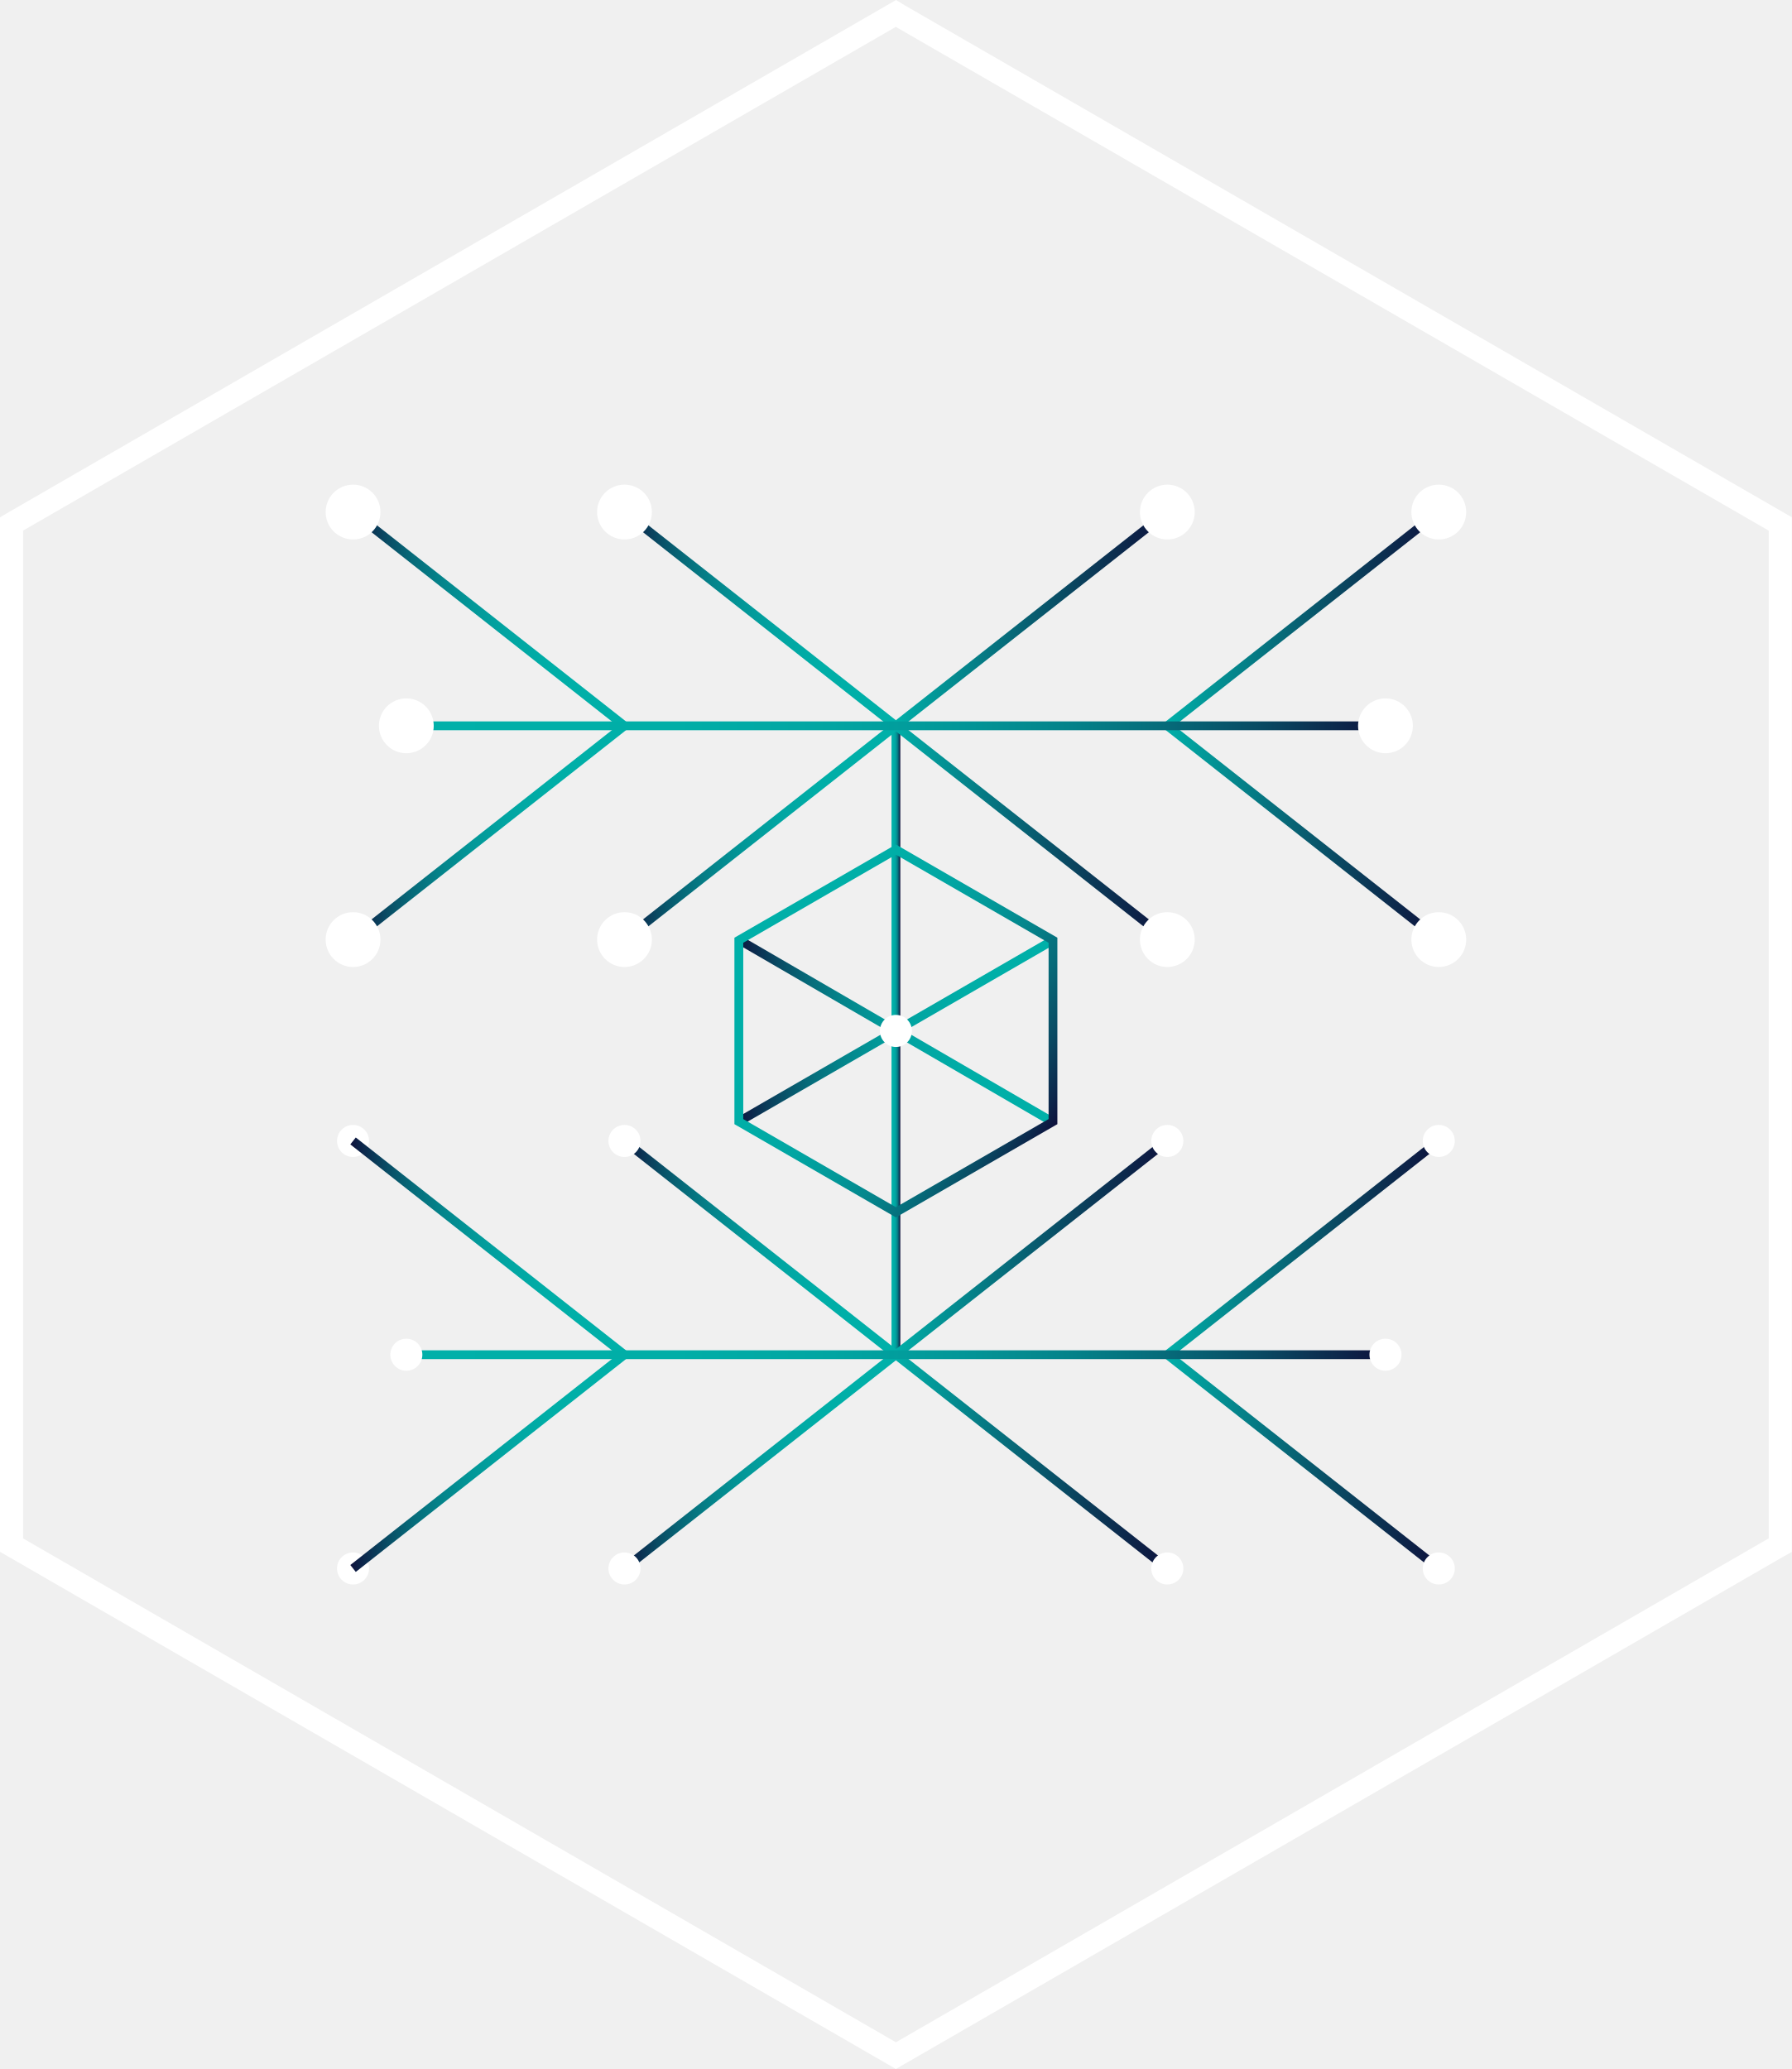
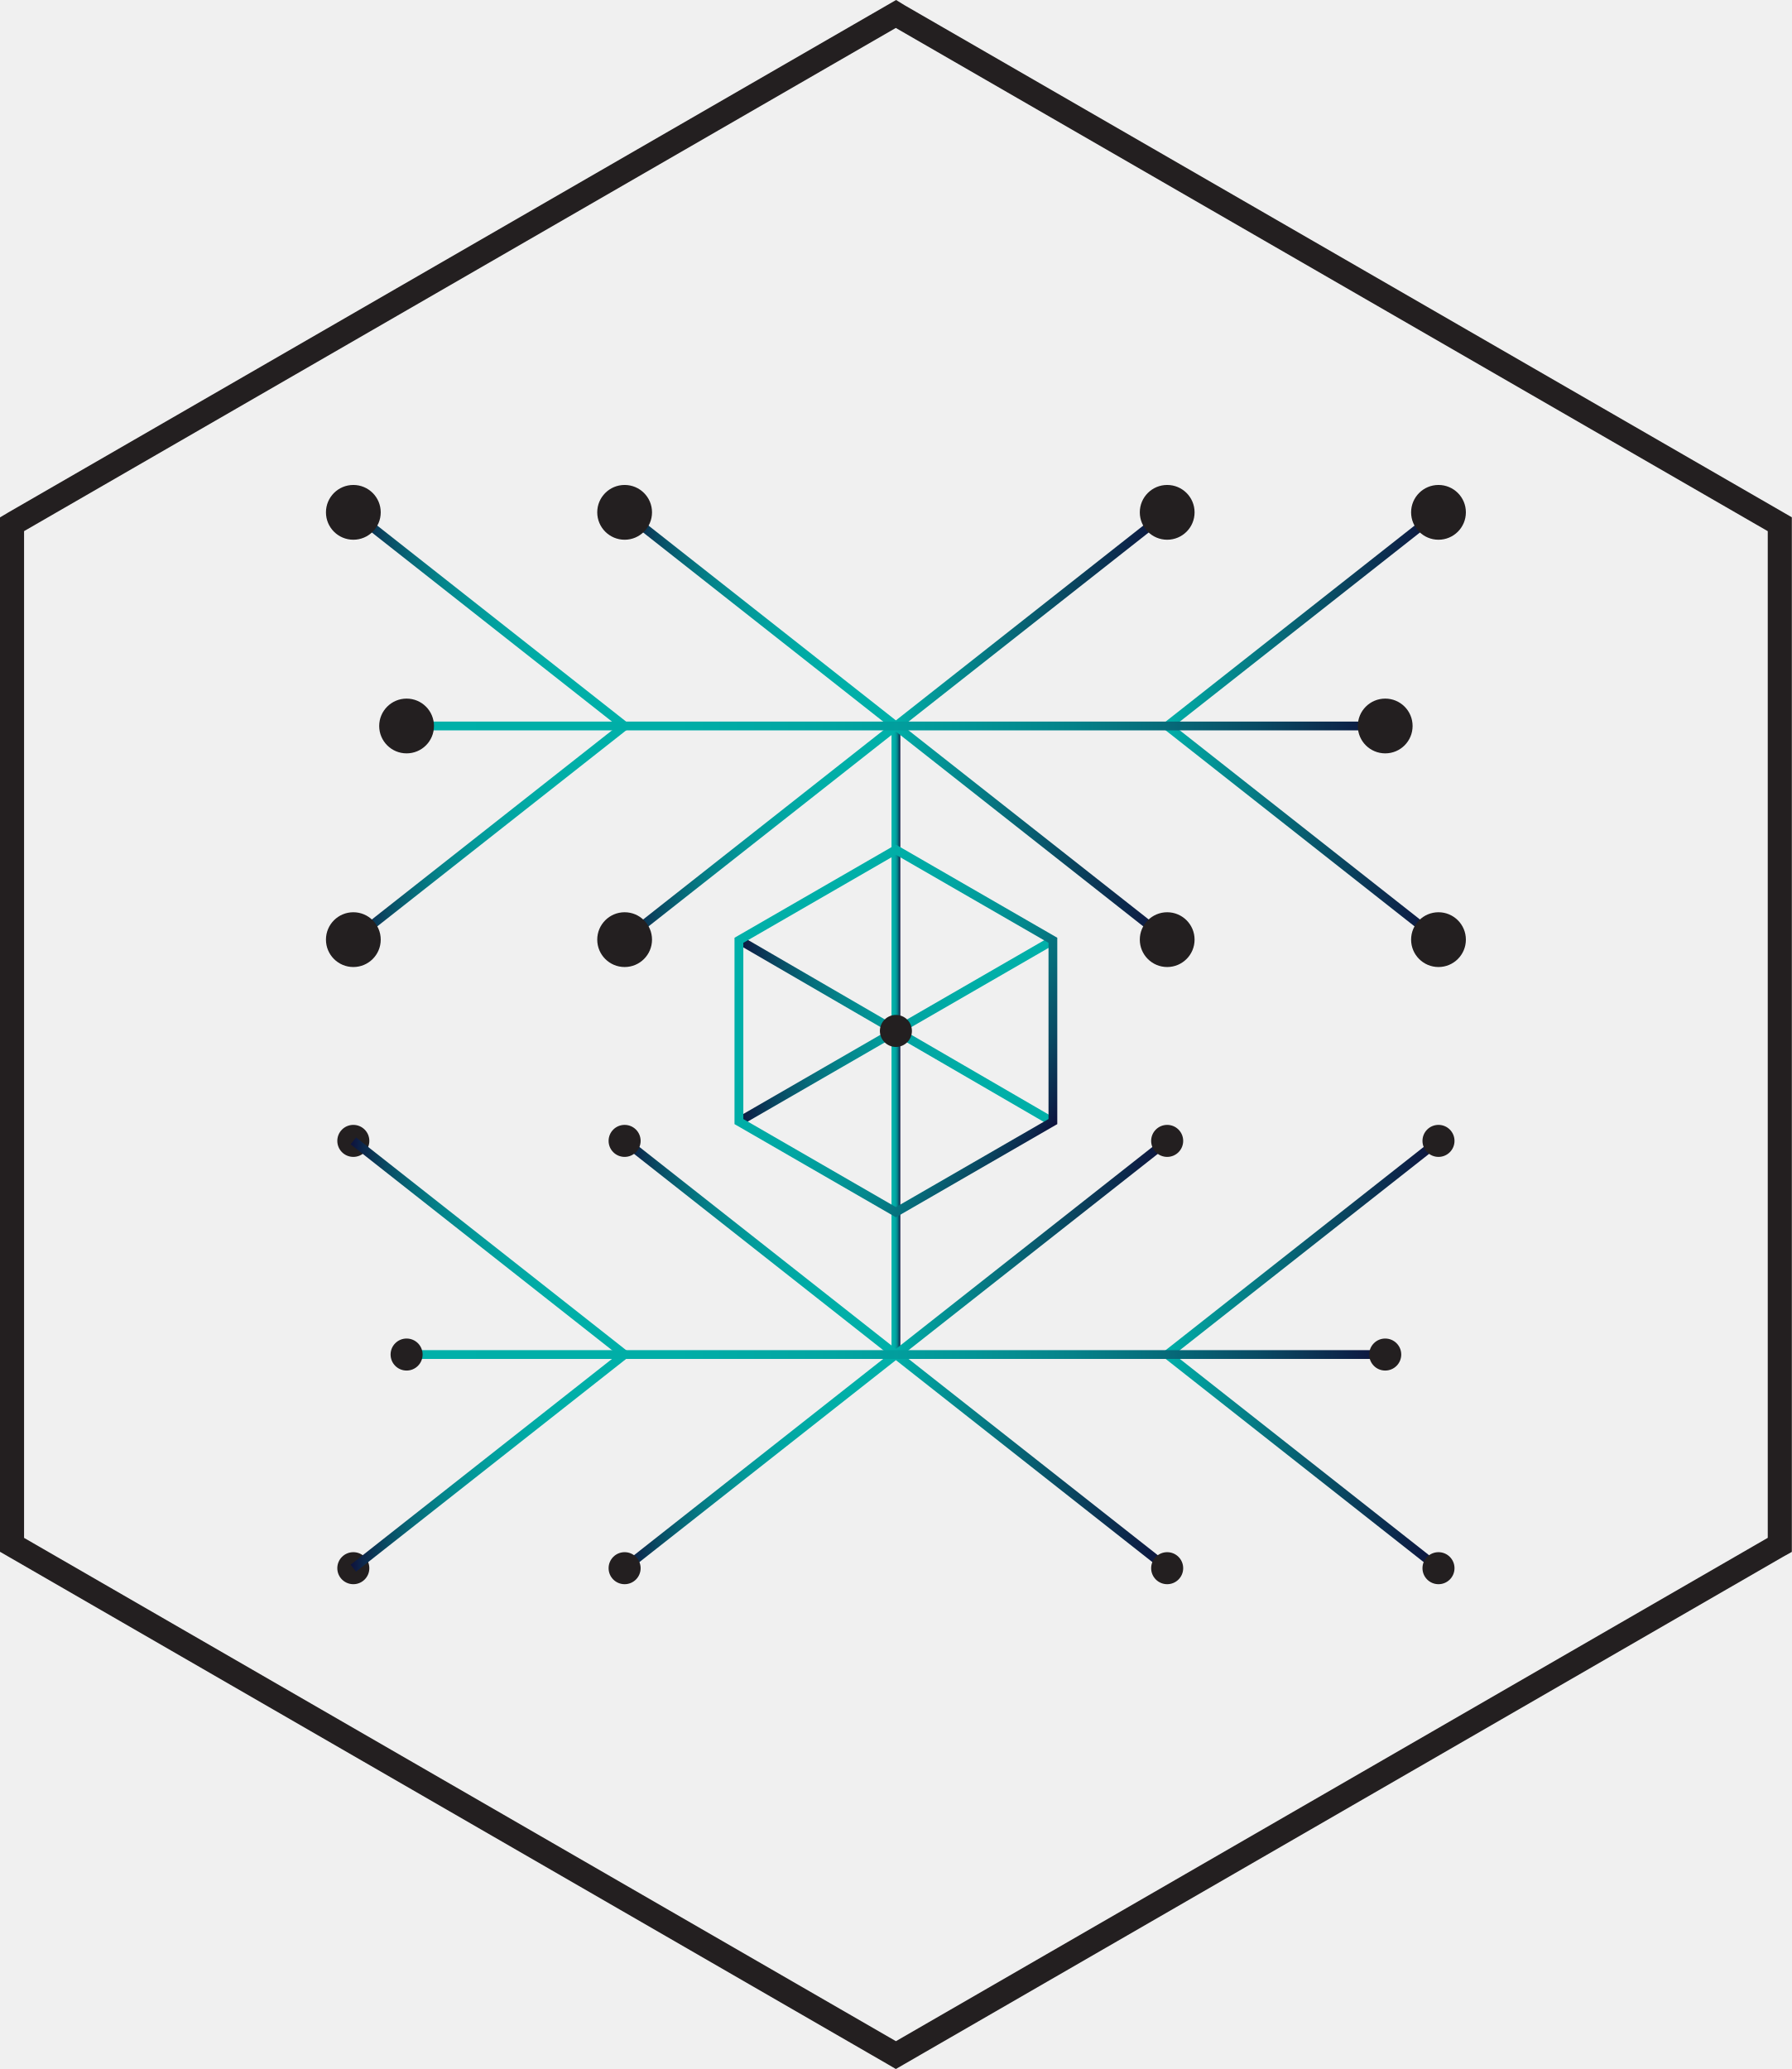
- <svg xmlns="http://www.w3.org/2000/svg" viewBox="-3.997 35.535 619.834 715.812" enable-background="new -3.997 35.535 619.834 715.812">
-   <path stroke="#fff" stroke-width="8" stroke-miterlimit="10" d="M305.05 746.217l.865.505 305.023-176.126.9-.502V216.808L306.775 40.725l-.864-.532L.852 216.303l-.85.506v353.284l305.05 176.123z" fill="none" />
-   <linearGradient id="a" gradientUnits="userSpaceOnUse" x1="121.253" y1="647.505" x2="122.463" y2="647.505" gradientTransform="matrix(2.51 0 0 2.51 0 -1230.101)">
-     <stop offset=".002" stop-color="#00B0A9" />
-     <stop offset=".276" stop-color="#00AEA7" />
-     <stop offset=".434" stop-color="#01A5A2" />
-     <stop offset=".562" stop-color="#029798" />
-     <stop offset=".675" stop-color="#04838A" />
-     <stop offset=".777" stop-color="#066A79" />
-     <stop offset=".872" stop-color="#094A63" />
-     <stop offset=".959" stop-color="#0C254A" />
-     <stop offset="1" stop-color="#0E113C" />
-   </linearGradient>
-   <path fill="url(#a)" d="M304.4 286.647h3.04V504.22h-3.04z" />
-   <linearGradient id="b" gradientUnits="userSpaceOnUse" x1="84.083" y1="705.568" x2="122.231" y2="705.568" gradientTransform="matrix(2.51 0 0 2.51 0 -1230.101)">
-     <stop offset="0" stop-color="#0E113C" />
-     <stop offset=".041" stop-color="#0C254A" />
-     <stop offset=".128" stop-color="#094A63" />
-     <stop offset=".223" stop-color="#066A79" />
-     <stop offset=".325" stop-color="#04838A" />
-     <stop offset=".438" stop-color="#029798" />
-     <stop offset=".566" stop-color="#01A5A2" />
-     <stop offset=".724" stop-color="#00AEA7" />
-     <stop offset=".998" stop-color="#00B0A9" />
-   </linearGradient>
-   <path fill="url(#b)" d="M212.957 579.372l-1.87-2.388 93.88-73.955 1.89 2.386z" />
-   <linearGradient id="c" gradientUnits="userSpaceOnUse" x1="121.479" y1="705.568" x2="159.633" y2="705.568" gradientTransform="matrix(2.51 0 0 2.51 0 -1230.101)">
-     <stop offset=".002" stop-color="#00B0A9" />
-     <stop offset=".173" stop-color="#039395" />
-     <stop offset=".743" stop-color="#0B3655" />
-     <stop offset="1" stop-color="#0E113C" />
-   </linearGradient>
-   <path fill="url(#c)" d="M398.867 579.372l-93.9-73.956 1.89-2.387 93.895 73.954z" />
-   <path fill="#fff" d="M118.132 572.636c3.053 0 5.536 2.483 5.536 5.546 0 3.065-2.483 5.54-5.536 5.54-3.068 0-5.55-2.474-5.55-5.54 0-3.063 2.482-5.546 5.55-5.546zM118.132 435.81c3.053 0 5.536-2.48 5.536-5.542 0-3.065-2.483-5.54-5.536-5.54-3.068 0-5.55 2.474-5.55 5.54 0 3.063 2.482 5.543 5.55 5.543zM212.028 572.636c3.053 0 5.536 2.483 5.536 5.546 0 3.065-2.483 5.54-5.536 5.54-3.068 0-5.55-2.474-5.55-5.54 0-3.063 2.485-5.546 5.55-5.546z" />
-   <linearGradient id="d" gradientUnits="userSpaceOnUse" x1="84.083" y1="676.109" x2="122.231" y2="676.109" gradientTransform="matrix(2.51 0 0 2.51 0 -1230.101)">
-     <stop offset="0" stop-color="#0E113C" />
-     <stop offset=".041" stop-color="#0C254A" />
-     <stop offset=".128" stop-color="#094A63" />
-     <stop offset=".223" stop-color="#066A79" />
-     <stop offset=".325" stop-color="#04838A" />
-     <stop offset=".438" stop-color="#029798" />
-     <stop offset=".566" stop-color="#01A5A2" />
-     <stop offset=".724" stop-color="#00AEA7" />
-     <stop offset=".998" stop-color="#00B0A9" />
-   </linearGradient>
-   <path fill="url(#d)" d="M304.968 505.416l-93.88-73.953 1.87-2.39 93.898 73.956z" />
-   <linearGradient id="e" gradientUnits="userSpaceOnUse" x1="46.68" y1="705.568" x2="84.828" y2="705.568" gradientTransform="matrix(2.51 0 0 2.51 0 -1230.101)">
-     <stop offset="0" stop-color="#0E113C" />
-     <stop offset=".041" stop-color="#0C254A" />
-     <stop offset=".128" stop-color="#094A63" />
-     <stop offset=".223" stop-color="#066A79" />
-     <stop offset=".325" stop-color="#04838A" />
-     <stop offset=".438" stop-color="#029798" />
-     <stop offset=".566" stop-color="#01A5A2" />
-     <stop offset=".724" stop-color="#00AEA7" />
-     <stop offset=".998" stop-color="#00B0A9" />
-   </linearGradient>
-   <path fill="url(#e)" d="M119.074 579.372l-1.886-2.388 93.9-73.955 1.87 2.386z" />
-   <linearGradient id="f" gradientUnits="userSpaceOnUse" x1="46.68" y1="676.109" x2="84.828" y2="676.109" gradientTransform="matrix(2.51 0 0 2.51 0 -1230.101)">
-     <stop offset="0" stop-color="#0E113C" />
-     <stop offset=".041" stop-color="#0C254A" />
-     <stop offset=".128" stop-color="#094A63" />
-     <stop offset=".223" stop-color="#066A79" />
-     <stop offset=".325" stop-color="#04838A" />
-     <stop offset=".438" stop-color="#029798" />
-     <stop offset=".566" stop-color="#01A5A2" />
-     <stop offset=".724" stop-color="#00AEA7" />
-     <stop offset=".998" stop-color="#00B0A9" />
-   </linearGradient>
-   <path fill="url(#f)" d="M211.087 505.416l-93.9-73.953 1.887-2.39 93.883 73.956z" />
-   <linearGradient id="g" gradientUnits="userSpaceOnUse" x1="46.68" y1="618.9" x2="84.828" y2="618.9" gradientTransform="matrix(2.51 0 0 2.51 0 -1230.101)">
-     <stop offset="0" stop-color="#0E113C" />
-     <stop offset=".041" stop-color="#0C254A" />
-     <stop offset=".128" stop-color="#094A63" />
-     <stop offset=".223" stop-color="#066A79" />
-     <stop offset=".325" stop-color="#04838A" />
-     <stop offset=".438" stop-color="#029798" />
-     <stop offset=".566" stop-color="#01A5A2" />
-     <stop offset=".724" stop-color="#00AEA7" />
-     <stop offset=".998" stop-color="#00B0A9" />
-   </linearGradient>
-   <path fill="url(#g)" d="M119.074 361.793l-1.886-2.385 93.9-73.954 1.87 2.383z" />
-   <linearGradient id="h" gradientUnits="userSpaceOnUse" x1="46.68" y1="589.441" x2="84.828" y2="589.441" gradientTransform="matrix(2.51 0 0 2.51 0 -1230.101)">
-     <stop offset="0" stop-color="#0E113C" />
-     <stop offset=".041" stop-color="#0C254A" />
-     <stop offset=".128" stop-color="#094A63" />
-     <stop offset=".223" stop-color="#066A79" />
-     <stop offset=".325" stop-color="#04838A" />
-     <stop offset=".438" stop-color="#029798" />
-     <stop offset=".566" stop-color="#01A5A2" />
-     <stop offset=".724" stop-color="#00AEA7" />
-     <stop offset=".998" stop-color="#00B0A9" />
-   </linearGradient>
-   <path fill="url(#h)" d="M211.087 287.837l-93.9-73.956 1.887-2.384 93.883 73.958z" />
-   <linearGradient id="i" gradientUnits="userSpaceOnUse" x1="121.479" y1="676.109" x2="159.633" y2="676.109" gradientTransform="matrix(2.51 0 0 2.51 0 -1230.101)">
-     <stop offset=".002" stop-color="#00B0A9" />
-     <stop offset=".173" stop-color="#039395" />
-     <stop offset=".743" stop-color="#0B3655" />
-     <stop offset="1" stop-color="#0E113C" />
-   </linearGradient>
-   <path fill="url(#i)" d="M306.856 505.416l-1.888-2.387 93.9-73.957 1.884 2.39z" />
-   <linearGradient id="j" gradientUnits="userSpaceOnUse" x1="158.882" y1="705.568" x2="197.031" y2="705.568" gradientTransform="matrix(2.51 0 0 2.51 0 -1230.101)">
-     <stop offset=".002" stop-color="#00B0A9" />
-     <stop offset=".173" stop-color="#039395" />
-     <stop offset=".743" stop-color="#0B3655" />
-     <stop offset="1" stop-color="#0E113C" />
-   </linearGradient>
-   <path fill="url(#j)" d="M492.768 579.372l-93.9-73.956 1.884-2.387 93.887 73.954z" />
-   <linearGradient id="k" gradientUnits="userSpaceOnUse" x1="158.882" y1="676.109" x2="197.031" y2="676.109" gradientTransform="matrix(2.51 0 0 2.51 0 -1230.101)">
-     <stop offset=".002" stop-color="#00B0A9" />
-     <stop offset=".173" stop-color="#039395" />
-     <stop offset=".743" stop-color="#0B3655" />
-     <stop offset="1" stop-color="#0E113C" />
-   </linearGradient>
-   <path fill="url(#k)" d="M400.752 505.416l-1.885-2.387 93.9-73.957 1.872 2.39z" />
-   <linearGradient id="l" gradientUnits="userSpaceOnUse" x1="158.882" y1="618.9" x2="197.031" y2="618.9" gradientTransform="matrix(2.51 0 0 2.51 0 -1230.101)">
-     <stop offset=".002" stop-color="#00B0A9" />
-     <stop offset=".173" stop-color="#039395" />
-     <stop offset=".743" stop-color="#0B3655" />
-     <stop offset="1" stop-color="#0E113C" />
-   </linearGradient>
-   <path fill="url(#l)" d="M492.768 361.793l-93.9-73.956 1.884-2.383 93.887 73.954z" />
-   <linearGradient id="m" gradientUnits="userSpaceOnUse" x1="158.882" y1="589.441" x2="197.031" y2="589.441" gradientTransform="matrix(2.51 0 0 2.51 0 -1230.101)">
-     <stop offset=".002" stop-color="#00B0A9" />
-     <stop offset=".173" stop-color="#039395" />
-     <stop offset=".743" stop-color="#0B3655" />
-     <stop offset="1" stop-color="#0E113C" />
-   </linearGradient>
-   <path fill="url(#m)" d="M400.752 287.837l-1.885-2.383 93.9-73.958 1.872 2.385z" />
-   <linearGradient id="n" gradientUnits="userSpaceOnUse" x1="84.083" y1="618.9" x2="122.231" y2="618.9" gradientTransform="matrix(2.51 0 0 2.51 0 -1230.101)">
-     <stop offset="0" stop-color="#0E113C" />
-     <stop offset=".041" stop-color="#0C254A" />
-     <stop offset=".128" stop-color="#094A63" />
-     <stop offset=".223" stop-color="#066A79" />
-     <stop offset=".325" stop-color="#04838A" />
-     <stop offset=".438" stop-color="#029798" />
-     <stop offset=".566" stop-color="#01A5A2" />
-     <stop offset=".724" stop-color="#00AEA7" />
-     <stop offset=".998" stop-color="#00B0A9" />
-   </linearGradient>
-   <path fill="url(#n)" d="M212.957 361.793l-1.87-2.385 93.88-73.954 1.89 2.383z" />
-   <linearGradient id="o" gradientUnits="userSpaceOnUse" x1="121.479" y1="618.9" x2="159.633" y2="618.9" gradientTransform="matrix(2.51 0 0 2.51 0 -1230.101)">
-     <stop offset=".002" stop-color="#00B0A9" />
-     <stop offset=".173" stop-color="#039395" />
-     <stop offset=".743" stop-color="#0B3655" />
-     <stop offset="1" stop-color="#0E113C" />
-   </linearGradient>
-   <path fill="url(#o)" d="M398.867 361.793l-93.9-73.956 1.89-2.383 93.895 73.954z" />
-   <path fill="#fff" d="M399.81 351.123c5.233 0 9.48 4.243 9.48 9.48 0 5.244-4.248 9.482-9.48 9.482-5.23 0-9.478-4.238-9.478-9.482 0-5.24 4.247-9.48 9.48-9.48zM493.71 351.123c5.23 0 9.48 4.243 9.48 9.48 0 5.244-4.25 9.482-9.48 9.482-5.232 0-9.48-4.238-9.48-9.482-.002-5.24 4.248-9.48 9.48-9.48zM399.81 435.81c3.054 0 5.537-2.48 5.537-5.542 0-3.065-2.483-5.54-5.536-5.54-3.067 0-5.552 2.474-5.552 5.54 0 3.063 2.488 5.543 5.553 5.543z" />
-   <linearGradient id="p" gradientUnits="userSpaceOnUse" x1="84.083" y1="589.441" x2="122.231" y2="589.441" gradientTransform="matrix(2.51 0 0 2.51 0 -1230.101)">
-     <stop offset="0" stop-color="#0E113C" />
-     <stop offset=".041" stop-color="#0C254A" />
-     <stop offset=".128" stop-color="#094A63" />
-     <stop offset=".223" stop-color="#066A79" />
-     <stop offset=".325" stop-color="#04838A" />
-     <stop offset=".438" stop-color="#029798" />
-     <stop offset=".566" stop-color="#01A5A2" />
-     <stop offset=".724" stop-color="#00AEA7" />
-     <stop offset=".998" stop-color="#00B0A9" />
-   </linearGradient>
-   <path fill="url(#p)" d="M304.968 287.837l-93.88-73.956 1.87-2.384 93.898 73.958z" />
-   <circle fill="#fff" cx="493.71" cy="430.268" r="5.543" />
-   <linearGradient id="q" gradientUnits="userSpaceOnUse" x1="121.479" y1="589.441" x2="159.633" y2="589.441" gradientTransform="matrix(2.51 0 0 2.51 0 -1230.101)">
-     <stop offset=".002" stop-color="#00B0A9" />
-     <stop offset=".173" stop-color="#039395" />
-     <stop offset=".743" stop-color="#0B3655" />
-     <stop offset="1" stop-color="#0E113C" />
-   </linearGradient>
-   <path fill="url(#q)" d="M306.856 287.837l-1.888-2.383 93.9-73.958 1.884 2.385z" />
-   <linearGradient id="r" gradientUnits="userSpaceOnUse" x1="99.912" y1="646.218" x2="143.804" y2="646.218" gradientTransform="matrix(2.51 0 0 2.51 0 -1230.101)">
-     <stop offset="0" stop-color="#0E113C" />
-     <stop offset=".041" stop-color="#0C254A" />
-     <stop offset=".128" stop-color="#094A63" />
-     <stop offset=".223" stop-color="#066A79" />
-     <stop offset=".325" stop-color="#04838A" />
-     <stop offset=".438" stop-color="#029798" />
-     <stop offset=".566" stop-color="#01A5A2" />
-     <stop offset=".724" stop-color="#00AEA7" />
-     <stop offset=".998" stop-color="#00B0A9" />
-   </linearGradient>
-   <path fill="url(#r)" d="M252.34 424.898l-1.515-2.636 108.665-62.75 1.524 2.637z" />
-   <linearGradient id="s" gradientUnits="userSpaceOnUse" x1="99.97" y1="646.219" x2="143.741" y2="646.219" gradientTransform="matrix(2.51 0 0 2.51 0 -1230.101)">
-     <stop offset="0" stop-color="#0E113C" />
-     <stop offset=".041" stop-color="#0C254A" />
-     <stop offset=".128" stop-color="#094A63" />
-     <stop offset=".223" stop-color="#066A79" />
-     <stop offset=".325" stop-color="#04838A" />
-     <stop offset=".438" stop-color="#029798" />
-     <stop offset=".566" stop-color="#01A5A2" />
-     <stop offset=".724" stop-color="#00AEA7" />
-     <stop offset=".998" stop-color="#00B0A9" />
-   </linearGradient>
-   <path fill="url(#s)" d="M359.33 424.986l-108.36-62.93 1.53-2.628 108.356 62.93z" />
-   <path fill="#fff" d="M212.028 435.81c3.053 0 5.536-2.48 5.536-5.542 0-3.065-2.483-5.54-5.536-5.54-3.068 0-5.55 2.474-5.55 5.54 0 3.063 2.485 5.543 5.55 5.543zM399.81 572.636c3.054 0 5.537 2.483 5.537 5.546 0 3.065-2.483 5.54-5.536 5.54-3.067 0-5.552-2.474-5.552-5.54 0-3.063 2.488-5.546 5.553-5.546z" />
-   <linearGradient id="t" gradientUnits="userSpaceOnUse" x1="54.396" y1="690.839" x2="189.313" y2="690.839" gradientTransform="matrix(2.51 0 0 2.51 0 -1230.101)">
-     <stop offset=".002" stop-color="#00B0A9" />
-     <stop offset=".276" stop-color="#00AEA7" />
-     <stop offset=".434" stop-color="#01A5A2" />
-     <stop offset=".562" stop-color="#029798" />
-     <stop offset=".675" stop-color="#04838A" />
-     <stop offset=".777" stop-color="#066A79" />
-     <stop offset=".872" stop-color="#094A63" />
-     <stop offset=".959" stop-color="#0C254A" />
-     <stop offset="1" stop-color="#0E113C" />
-   </linearGradient>
-   <path fill="url(#t)" d="M136.56 502.702h338.703v3.043H136.56z" />
-   <circle fill="#fff" cx="493.71" cy="578.179" r="5.543" />
-   <path fill="#fff" d="M118.132 351.123c5.232 0 9.48 4.243 9.48 9.48 0 5.244-4.25 9.482-9.48 9.482-5.232 0-9.48-4.238-9.48-9.482-.002-5.24 4.248-9.48 9.48-9.48zM118.132 203.212c5.232 0 9.48 4.245 9.48 9.482 0 5.244-4.25 9.48-9.48 9.48-5.232 0-9.48-4.238-9.48-9.48-.002-5.24 4.248-9.482 9.48-9.482zM305.912 386.666c3.068 0 5.548 2.483 5.548 5.543 0 3.064-2.483 5.542-5.548 5.542-3.055 0-5.538-2.478-5.538-5.543.003-3.06 2.485-5.544 5.538-5.544zM212.028 351.123c5.23 0 9.48 4.243 9.48 9.48 0 5.244-4.248 9.482-9.48 9.482s-9.482-4.238-9.482-9.482c.003-5.24 4.253-9.48 9.482-9.48z" />
-   <linearGradient id="u" gradientUnits="userSpaceOnUse" x1="99.607" y1="633.367" x2="144.111" y2="659.061" gradientTransform="matrix(2.51 0 0 2.51 0 -1230.101)">
-     <stop offset=".002" stop-color="#00B0A9" />
-     <stop offset=".276" stop-color="#00AEA7" />
-     <stop offset=".434" stop-color="#01A5A2" />
-     <stop offset=".562" stop-color="#029798" />
-     <stop offset=".675" stop-color="#04838A" />
-     <stop offset=".777" stop-color="#066A79" />
-     <stop offset=".872" stop-color="#094A63" />
-     <stop offset=".959" stop-color="#0C254A" />
-     <stop offset="1" stop-color="#0E113C" />
-   </linearGradient>
-   <path fill="url(#u)" d="M305.912 456.713l-55.858-32.254v-64.507l55.898-32.264.783.496 55.034 31.767v64.52l-.784.438-55.074 31.803zM253.11 422.7l52.805 30.496 52.82-30.497V361.71l-52.82-30.487-52.805 30.487V422.7z" />
-   <path fill="#fff" d="M212.028 222.173c5.23 0 9.48-4.24 9.48-9.487 0-5.24-4.248-9.474-9.48-9.474s-9.482 4.238-9.482 9.474c.003 5.245 4.253 9.487 9.482 9.487zM399.81 203.212c5.233 0 9.48 4.245 9.48 9.482 0 5.244-4.248 9.48-9.48 9.48-5.23 0-9.478-4.238-9.478-9.48 0-5.24 4.247-9.482 9.48-9.482z" />
-   <linearGradient id="v" gradientUnits="userSpaceOnUse" x1="54.396" y1="604.169" x2="189.313" y2="604.169" gradientTransform="matrix(2.51 0 0 2.51 0 -1230.101)">
-     <stop offset=".002" stop-color="#00B0A9" />
-     <stop offset=".276" stop-color="#00AEA7" />
-     <stop offset=".434" stop-color="#01A5A2" />
-     <stop offset=".562" stop-color="#029798" />
-     <stop offset=".675" stop-color="#04838A" />
-     <stop offset=".777" stop-color="#066A79" />
-     <stop offset=".872" stop-color="#094A63" />
-     <stop offset=".959" stop-color="#0C254A" />
-     <stop offset="1" stop-color="#0E113C" />
-   </linearGradient>
-   <path fill="url(#v)" d="M136.56 285.12h338.703v3.046H136.56z" />
-   <path fill="#fff" d="M493.71 222.173c5.23 0 9.48-4.24 9.48-9.487 0-5.24-4.25-9.474-9.48-9.474-5.232 0-9.48 4.238-9.48 9.474-.002 5.245 4.248 9.487 9.48 9.487zM475.265 498.683c3.068 0 5.553 2.48 5.553 5.54 0 3.07-2.485 5.544-5.553 5.544-3.053 0-5.536-2.473-5.536-5.543 0-3.06 2.483-5.54 5.535-5.54zM136.56 498.683c3.067 0 5.547 2.48 5.547 5.54 0 3.07-2.483 5.544-5.548 5.544-3.054 0-5.537-2.473-5.537-5.543 0-3.06 2.483-5.54 5.536-5.54zM136.56 277.167c5.243 0 9.478 4.24 9.478 9.48 0 5.244-4.235 9.48-9.48 9.48-5.23 0-9.48-4.236-9.48-9.48 0-5.24 4.252-9.48 9.48-9.48zM475.28 277.167c5.232 0 9.467 4.24 9.467 9.48 0 5.244-4.235 9.48-9.467 9.48-5.244 0-9.495-4.236-9.495-9.48 0-5.24 4.25-9.48 9.495-9.48z" />
+ <svg xmlns="http://www.w3.org/2000/svg" width="595.598" height="687.823" viewBox="-4.156 112.568 595.598 687.823" enable-background="new -4.156 112.568 595.598 687.823">
+   <path stroke="#231F20" stroke-width="8" stroke-miterlimit="10" d="M292.807 795.281l.831.485 292.94-169.149.864-.482v-339.291l-292.978-169.108-.83-.511-292.974 169.134-.816.486v339.289l292.965 169.146-.002.001z" fill="none" />
+   <linearGradient id="a" gradientUnits="userSpaceOnUse" x1="121.636" y1="129.275" x2="122.847" y2="129.275" gradientTransform="matrix(2.411 0 0 -2.411 -1.081 770.077)">
+     <stop offset=".002" stop-color="#00B0A9" />
+     <stop offset=".276" stop-color="#00AEA7" />
+     <stop offset=".434" stop-color="#01A5A2" />
+     <stop offset=".562" stop-color="#029798" />
+     <stop offset=".675" stop-color="#04838A" />
+     <stop offset=".777" stop-color="#066A79" />
+     <stop offset=".872" stop-color="#094A63" />
+     <stop offset=".959" stop-color="#0C254A" />
+     <stop offset="1" stop-color="#0E113C" />
+   </linearGradient>
+   <path fill="url(#a)" d="M292.183 353.917h2.92v208.954h-2.92v-208.954z" />
+   <linearGradient id="b" gradientUnits="userSpaceOnUse" x1="84.466" y1="71.211" x2="122.615" y2="71.211" gradientTransform="matrix(2.411 0 0 -2.411 -1.081 770.077)">
+     <stop offset="0" stop-color="#0E113C" />
+     <stop offset=".041" stop-color="#0C254A" />
+     <stop offset=".128" stop-color="#094A63" />
+     <stop offset=".223" stop-color="#066A79" />
+     <stop offset=".325" stop-color="#04838A" />
+     <stop offset=".438" stop-color="#029798" />
+     <stop offset=".566" stop-color="#01A5A2" />
+     <stop offset=".724" stop-color="#00AEA7" />
+     <stop offset=".998" stop-color="#00B0A9" />
+   </linearGradient>
+   <path fill="url(#b)" d="M204.363 635.046l-1.796-2.293 90.161-71.025 1.815 2.292-90.18 71.026z" />
+   <linearGradient id="c" gradientUnits="userSpaceOnUse" x1="121.862" y1="71.211" x2="160.016" y2="71.211" gradientTransform="matrix(2.411 0 0 -2.411 -1.081 770.077)">
+     <stop offset=".002" stop-color="#00B0A9" />
+     <stop offset=".173" stop-color="#039395" />
+     <stop offset=".743" stop-color="#0B3655" />
+     <stop offset="1" stop-color="#0E113C" />
+   </linearGradient>
+   <path fill="url(#c)" d="M382.908 635.046l-90.18-71.026 1.815-2.292 90.175 71.024-1.81 2.294z" />
+   <path fill="#231F20" d="M113.294 628.576c2.932 0 5.317 2.385 5.317 5.326 0 2.944-2.385 5.32-5.317 5.32-2.946 0-5.33-2.376-5.33-5.32 0-2.941 2.384-5.326 5.33-5.326zm0-131.405c2.932 0 5.317-2.382 5.317-5.322 0-2.944-2.385-5.321-5.317-5.321-2.946 0-5.33 2.376-5.33 5.321 0 2.941 2.384 5.323 5.33 5.322zm90.176 131.405c2.932 0 5.317 2.385 5.317 5.326 0 2.944-2.385 5.32-5.317 5.32-2.946 0-5.33-2.376-5.33-5.32 0-2.941 2.387-5.326 5.33-5.326z" />
+   <linearGradient id="d" gradientUnits="userSpaceOnUse" x1="84.467" y1="100.671" x2="122.614" y2="100.671" gradientTransform="matrix(2.411 0 0 -2.411 -1.081 770.077)">
+     <stop offset="0" stop-color="#0E113C" />
+     <stop offset=".041" stop-color="#0C254A" />
+     <stop offset=".128" stop-color="#094A63" />
+     <stop offset=".223" stop-color="#066A79" />
+     <stop offset=".325" stop-color="#04838A" />
+     <stop offset=".438" stop-color="#029798" />
+     <stop offset=".566" stop-color="#01A5A2" />
+     <stop offset=".724" stop-color="#00AEA7" />
+     <stop offset=".998" stop-color="#00B0A9" />
+   </linearGradient>
+   <path fill="url(#d)" d="M292.729 564.019l-90.161-71.023 1.796-2.295 90.178 71.026-1.813 2.292z" />
+   <linearGradient id="e" gradientUnits="userSpaceOnUse" x1="47.063" y1="71.211" x2="85.212" y2="71.211" gradientTransform="matrix(2.411 0 0 -2.411 -1.081 770.077)">
+     <stop offset="0" stop-color="#0E113C" />
+     <stop offset=".041" stop-color="#0C254A" />
+     <stop offset=".128" stop-color="#094A63" />
+     <stop offset=".223" stop-color="#066A79" />
+     <stop offset=".325" stop-color="#04838A" />
+     <stop offset=".438" stop-color="#029798" />
+     <stop offset=".566" stop-color="#01A5A2" />
+     <stop offset=".724" stop-color="#00AEA7" />
+     <stop offset=".998" stop-color="#00B0A9" />
+   </linearGradient>
+   <path fill="url(#e)" d="M114.199 635.046l-1.811-2.293 90.18-71.025 1.796 2.292-90.165 71.026z" />
+   <linearGradient id="f" gradientUnits="userSpaceOnUse" x1="47.063" y1="100.671" x2="85.211" y2="100.671" gradientTransform="matrix(2.411 0 0 -2.411 -1.081 770.077)">
+     <stop offset="0" stop-color="#0E113C" />
+     <stop offset=".041" stop-color="#0C254A" />
+     <stop offset=".128" stop-color="#094A63" />
+     <stop offset=".223" stop-color="#066A79" />
+     <stop offset=".325" stop-color="#04838A" />
+     <stop offset=".438" stop-color="#029798" />
+     <stop offset=".566" stop-color="#01A5A2" />
+     <stop offset=".724" stop-color="#00AEA7" />
+     <stop offset=".998" stop-color="#00B0A9" />
+   </linearGradient>
+   <path fill="url(#f)" d="M202.567 564.019l-90.18-71.023 1.812-2.295 90.164 71.026-1.796 2.292z" />
+   <linearGradient id="g" gradientUnits="userSpaceOnUse" x1="47.063" y1="157.88" x2="85.212" y2="157.88" gradientTransform="matrix(2.411 0 0 -2.411 -1.081 770.077)">
+     <stop offset="0" stop-color="#0E113C" />
+     <stop offset=".041" stop-color="#0C254A" />
+     <stop offset=".128" stop-color="#094A63" />
+     <stop offset=".223" stop-color="#066A79" />
+     <stop offset=".325" stop-color="#04838A" />
+     <stop offset=".438" stop-color="#029798" />
+     <stop offset=".566" stop-color="#01A5A2" />
+     <stop offset=".724" stop-color="#00AEA7" />
+     <stop offset=".998" stop-color="#00B0A9" />
+   </linearGradient>
+   <path fill="url(#g)" d="M114.199 426.086l-1.811-2.291 90.18-71.024 1.796 2.289-90.165 71.026z" />
+   <linearGradient id="h" gradientUnits="userSpaceOnUse" x1="47.063" y1="187.339" x2="85.211" y2="187.339" gradientTransform="matrix(2.411 0 0 -2.411 -1.081 770.077)">
+     <stop offset="0" stop-color="#0E113C" />
+     <stop offset=".041" stop-color="#0C254A" />
+     <stop offset=".128" stop-color="#094A63" />
+     <stop offset=".223" stop-color="#066A79" />
+     <stop offset=".325" stop-color="#04838A" />
+     <stop offset=".438" stop-color="#029798" />
+     <stop offset=".566" stop-color="#01A5A2" />
+     <stop offset=".724" stop-color="#00AEA7" />
+     <stop offset=".998" stop-color="#00B0A9" />
+   </linearGradient>
+   <path fill="url(#h)" d="M202.567 355.059l-90.18-71.026 1.812-2.29 90.164 71.028-1.796 2.288z" />
+   <linearGradient id="i" gradientUnits="userSpaceOnUse" x1="121.862" y1="100.671" x2="160.016" y2="100.671" gradientTransform="matrix(2.411 0 0 -2.411 -1.081 770.077)">
+     <stop offset=".002" stop-color="#00B0A9" />
+     <stop offset=".173" stop-color="#039395" />
+     <stop offset=".743" stop-color="#0B3655" />
+     <stop offset="1" stop-color="#0E113C" />
+   </linearGradient>
+   <path fill="url(#i)" d="M294.542 564.019l-1.813-2.292 90.18-71.027 1.809 2.295-90.176 71.024z" />
+   <linearGradient id="j" gradientUnits="userSpaceOnUse" x1="159.266" y1="71.211" x2="197.415" y2="71.211" gradientTransform="matrix(2.411 0 0 -2.411 -1.081 770.077)">
+     <stop offset=".002" stop-color="#00B0A9" />
+     <stop offset=".173" stop-color="#039395" />
+     <stop offset=".743" stop-color="#0B3655" />
+     <stop offset="1" stop-color="#0E113C" />
+   </linearGradient>
+   <path fill="url(#j)" d="M473.089 635.046l-90.18-71.026 1.809-2.292 90.168 71.024-1.797 2.294z" />
+   <linearGradient id="k" gradientUnits="userSpaceOnUse" x1="159.265" y1="100.671" x2="197.415" y2="100.671" gradientTransform="matrix(2.411 0 0 -2.411 -1.081 770.077)">
+     <stop offset=".002" stop-color="#00B0A9" />
+     <stop offset=".173" stop-color="#039395" />
+     <stop offset=".743" stop-color="#0B3655" />
+     <stop offset="1" stop-color="#0E113C" />
+   </linearGradient>
+   <path fill="url(#k)" d="M384.718 564.019l-1.81-2.292 90.18-71.027 1.798 2.295-90.168 71.024z" />
+   <linearGradient id="l" gradientUnits="userSpaceOnUse" x1="159.266" y1="157.88" x2="197.415" y2="157.88" gradientTransform="matrix(2.411 0 0 -2.411 -1.081 770.077)">
+     <stop offset=".002" stop-color="#00B0A9" />
+     <stop offset=".173" stop-color="#039395" />
+     <stop offset=".743" stop-color="#0B3655" />
+     <stop offset="1" stop-color="#0E113C" />
+   </linearGradient>
+   <path fill="url(#l)" d="M473.089 426.086l-90.18-71.026 1.809-2.289 90.168 71.024-1.797 2.291z" />
+   <linearGradient id="m" gradientUnits="userSpaceOnUse" x1="159.265" y1="187.34" x2="197.415" y2="187.34" gradientTransform="matrix(2.411 0 0 -2.411 -1.081 770.077)">
+     <stop offset=".002" stop-color="#00B0A9" />
+     <stop offset=".173" stop-color="#039395" />
+     <stop offset=".743" stop-color="#0B3655" />
+     <stop offset="1" stop-color="#0E113C" />
+   </linearGradient>
+   <path fill="url(#m)" d="M384.718 355.059l-1.81-2.289 90.18-71.028 1.798 2.291-90.168 71.026z" />
+   <linearGradient id="n" gradientUnits="userSpaceOnUse" x1="84.466" y1="157.88" x2="122.615" y2="157.88" gradientTransform="matrix(2.411 0 0 -2.411 -1.081 770.077)">
+     <stop offset="0" stop-color="#0E113C" />
+     <stop offset=".041" stop-color="#0C254A" />
+     <stop offset=".128" stop-color="#094A63" />
+     <stop offset=".223" stop-color="#066A79" />
+     <stop offset=".325" stop-color="#04838A" />
+     <stop offset=".438" stop-color="#029798" />
+     <stop offset=".566" stop-color="#01A5A2" />
+     <stop offset=".724" stop-color="#00AEA7" />
+     <stop offset=".998" stop-color="#00B0A9" />
+   </linearGradient>
+   <path fill="url(#n)" d="M204.363 426.086l-1.796-2.291 90.161-71.024 1.815 2.289-90.18 71.026z" />
+   <linearGradient id="o" gradientUnits="userSpaceOnUse" x1="121.862" y1="157.88" x2="160.016" y2="157.88" gradientTransform="matrix(2.411 0 0 -2.411 -1.081 770.077)">
+     <stop offset=".002" stop-color="#00B0A9" />
+     <stop offset=".173" stop-color="#039395" />
+     <stop offset=".743" stop-color="#0B3655" />
+     <stop offset="1" stop-color="#0E113C" />
+   </linearGradient>
+   <path fill="url(#o)" d="M382.908 426.086l-90.18-71.026 1.815-2.289 90.175 71.024-1.81 2.291z" />
+   <path fill="#231F20" d="M383.814 415.838c5.026 0 9.104 4.075 9.104 9.104 0 5.036-4.08 9.106-9.104 9.106-5.023 0-9.103-4.07-9.103-9.106 0-5.032 4.079-9.104 9.104-9.104h-.001zm90.18 0c5.023 0 9.104 4.075 9.104 9.104 0 5.036-4.082 9.106-9.104 9.106-5.025 0-9.104-4.07-9.104-9.106-.002-5.032 4.079-9.104 9.104-9.104zm-90.18 81.333c2.933 0 5.318-2.382 5.318-5.322 0-2.944-2.385-5.321-5.317-5.321-2.945 0-5.332 2.376-5.332 5.321 0 2.942 2.389 5.323 5.333 5.323l-.002-.001z" />
+   <linearGradient id="p" gradientUnits="userSpaceOnUse" x1="84.467" y1="187.339" x2="122.614" y2="187.339" gradientTransform="matrix(2.411 0 0 -2.411 -1.081 770.077)">
+     <stop offset="0" stop-color="#0E113C" />
+     <stop offset=".041" stop-color="#0C254A" />
+     <stop offset=".128" stop-color="#094A63" />
+     <stop offset=".223" stop-color="#066A79" />
+     <stop offset=".325" stop-color="#04838A" />
+     <stop offset=".438" stop-color="#029798" />
+     <stop offset=".566" stop-color="#01A5A2" />
+     <stop offset=".724" stop-color="#00AEA7" />
+     <stop offset=".998" stop-color="#00B0A9" />
+   </linearGradient>
+   <path fill="url(#p)" d="M292.729 355.059l-90.161-71.026 1.796-2.29 90.178 71.028-1.813 2.288z" />
+   <circle fill="#231F20" cx="473.994" cy="491.848" r="5.323" />
+   <linearGradient id="q" gradientUnits="userSpaceOnUse" x1="121.862" y1="187.34" x2="160.016" y2="187.34" gradientTransform="matrix(2.411 0 0 -2.411 -1.081 770.077)">
+     <stop offset=".002" stop-color="#00B0A9" />
+     <stop offset=".173" stop-color="#039395" />
+     <stop offset=".743" stop-color="#0B3655" />
+     <stop offset="1" stop-color="#0E113C" />
+   </linearGradient>
+   <path fill="url(#q)" d="M294.542 355.059l-1.813-2.289 90.18-71.028 1.809 2.291-90.176 71.026z" />
+   <linearGradient id="r" gradientUnits="userSpaceOnUse" x1="100.295" y1="130.561" x2="144.187" y2="130.561" gradientTransform="matrix(2.411 0 0 -2.411 -1.081 770.077)">
+     <stop offset="0" stop-color="#0E113C" />
+     <stop offset=".041" stop-color="#0C254A" />
+     <stop offset=".128" stop-color="#094A63" />
+     <stop offset=".223" stop-color="#066A79" />
+     <stop offset=".325" stop-color="#04838A" />
+     <stop offset=".438" stop-color="#029798" />
+     <stop offset=".566" stop-color="#01A5A2" />
+     <stop offset=".724" stop-color="#00AEA7" />
+     <stop offset=".998" stop-color="#00B0A9" />
+   </linearGradient>
+   <path fill="url(#r)" d="M242.186 486.691l-1.455-2.532 104.36-60.264 1.464 2.533-104.369 60.263z" />
+   <linearGradient id="s" gradientUnits="userSpaceOnUse" x1="100.353" y1="130.561" x2="144.124" y2="130.561" gradientTransform="matrix(2.411 0 0 -2.411 -1.081 770.077)">
+     <stop offset="0" stop-color="#0E113C" />
+     <stop offset=".041" stop-color="#0C254A" />
+     <stop offset=".128" stop-color="#094A63" />
+     <stop offset=".223" stop-color="#066A79" />
+     <stop offset=".325" stop-color="#04838A" />
+     <stop offset=".438" stop-color="#029798" />
+     <stop offset=".566" stop-color="#01A5A2" />
+     <stop offset=".724" stop-color="#00AEA7" />
+     <stop offset=".998" stop-color="#00B0A9" />
+   </linearGradient>
+   <path fill="url(#s)" d="M344.937 486.775l-104.067-60.437 1.469-2.524 104.064 60.437-1.466 2.524z" />
+   <path fill="#231F20" d="M203.47 497.171c2.932 0 5.317-2.382 5.317-5.322 0-2.944-2.385-5.321-5.317-5.321-2.946 0-5.33 2.376-5.33 5.321 0 2.941 2.387 5.323 5.33 5.322zm180.344 131.405c2.933 0 5.318 2.385 5.318 5.326 0 2.944-2.385 5.32-5.317 5.32-2.945 0-5.332-2.376-5.332-5.32 0-2.942 2.389-5.326 5.333-5.326h-.002z" />
+   <linearGradient id="t" gradientUnits="userSpaceOnUse" x1="54.779" y1="85.941" x2="189.697" y2="85.941" gradientTransform="matrix(2.411 0 0 -2.411 -1.081 770.077)">
+     <stop offset=".002" stop-color="#00B0A9" />
+     <stop offset=".276" stop-color="#00AEA7" />
+     <stop offset=".434" stop-color="#01A5A2" />
+     <stop offset=".562" stop-color="#029798" />
+     <stop offset=".675" stop-color="#04838A" />
+     <stop offset=".777" stop-color="#066A79" />
+     <stop offset=".872" stop-color="#094A63" />
+     <stop offset=".959" stop-color="#0C254A" />
+     <stop offset="1" stop-color="#0E113C" />
+   </linearGradient>
+   <path fill="url(#t)" d="M130.992 561.413h325.286v2.922h-325.286v-2.922z" />
+   <circle fill="#231F20" cx="473.994" cy="633.9" r="5.323" />
+   <path fill="#231F20" d="M113.294 415.838c5.025 0 9.104 4.075 9.104 9.104 0 5.036-4.082 9.106-9.104 9.106-5.025 0-9.104-4.07-9.104-9.106-.002-5.032 4.079-9.104 9.104-9.104zm0-142.051c5.025 0 9.104 4.077 9.104 9.106 0 5.036-4.082 9.104-9.104 9.104-5.025 0-9.104-4.07-9.104-9.104-.002-5.032 4.079-9.106 9.104-9.106zm180.341 176.186c2.946 0 5.328 2.385 5.328 5.323 0 2.943-2.385 5.322-5.328 5.322-2.934 0-5.319-2.38-5.319-5.323.003-2.939 2.387-5.324 5.319-5.324v.002zm-90.165-34.135c5.023 0 9.104 4.075 9.104 9.104 0 5.036-4.08 9.106-9.104 9.106s-9.106-4.07-9.106-9.106c.003-5.032 4.085-9.104 9.106-9.104z" />
+   <linearGradient id="u" gradientUnits="userSpaceOnUse" x1="99.922" y1="143.452" x2="144.426" y2="117.758" gradientTransform="matrix(2.411 0 0 -2.411 -1.081 770.077)">
+     <stop offset=".002" stop-color="#00B0A9" />
+     <stop offset=".276" stop-color="#00AEA7" />
+     <stop offset=".434" stop-color="#01A5A2" />
+     <stop offset=".562" stop-color="#029798" />
+     <stop offset=".675" stop-color="#04838A" />
+     <stop offset=".777" stop-color="#066A79" />
+     <stop offset=".872" stop-color="#094A63" />
+     <stop offset=".959" stop-color="#0C254A" />
+     <stop offset="1" stop-color="#0E113C" />
+   </linearGradient>
+   <path fill="url(#u)" d="M293.635 517.246l-53.645-30.976v-61.952l53.684-30.986.752.476 52.854 30.509v61.964l-.753.421-52.892 30.544zm-50.71-32.666l50.713 29.288 50.728-29.289v-58.573l-50.728-29.279-50.713 29.279v58.574z" />
+   <path fill="#231F20" d="M203.47 291.997c5.023 0 9.104-4.072 9.104-9.111 0-5.032-4.08-9.099-9.104-9.099s-9.106 4.07-9.106 9.099c.003 5.037 4.085 9.111 9.106 9.111zm180.344-18.21c5.026 0 9.104 4.077 9.104 9.106 0 5.036-4.08 9.104-9.104 9.104-5.023 0-9.103-4.07-9.103-9.104 0-5.032 4.079-9.106 9.104-9.106h-.001z" />
+   <linearGradient id="v" gradientUnits="userSpaceOnUse" x1="54.779" y1="172.611" x2="189.697" y2="172.611" gradientTransform="matrix(2.411 0 0 -2.411 -1.081 770.077)">
+     <stop offset=".002" stop-color="#00B0A9" />
+     <stop offset=".276" stop-color="#00AEA7" />
+     <stop offset=".434" stop-color="#01A5A2" />
+     <stop offset=".562" stop-color="#029798" />
+     <stop offset=".675" stop-color="#04838A" />
+     <stop offset=".777" stop-color="#066A79" />
+     <stop offset=".872" stop-color="#094A63" />
+     <stop offset=".959" stop-color="#0C254A" />
+     <stop offset="1" stop-color="#0E113C" />
+   </linearGradient>
+   <path fill="url(#v)" d="M130.992 352.45h325.286v2.925h-325.286v-2.925z" />
+   <path fill="#231F20" d="M473.994 291.997c5.023 0 9.104-4.072 9.104-9.111 0-5.032-4.082-9.099-9.104-9.099-5.025 0-9.104 4.07-9.104 9.099-.002 5.037 4.079 9.111 9.104 9.111zm-17.714 265.556c2.946 0 5.333 2.382 5.333 5.32 0 2.948-2.387 5.324-5.333 5.324-2.932 0-5.317-2.375-5.317-5.323 0-2.938 2.385-5.32 5.317-5.321zm-325.288 0c2.946 0 5.327 2.382 5.327 5.32 0 2.948-2.385 5.324-5.328 5.324-2.933 0-5.318-2.375-5.318-5.323 0-2.939 2.385-5.321 5.317-5.321h.002zm0-212.741c5.035 0 9.103 4.072 9.103 9.104 0 5.036-4.067 9.104-9.104 9.104-5.023 0-9.104-4.068-9.104-9.104 0-5.032 4.084-9.104 9.104-9.104h.001zm325.302 0c5.025 0 9.092 4.072 9.092 9.104 0 5.036-4.067 9.104-9.092 9.104-5.036 0-9.119-4.068-9.119-9.104 0-5.032 4.082-9.104 9.119-9.104z" />
</svg>
